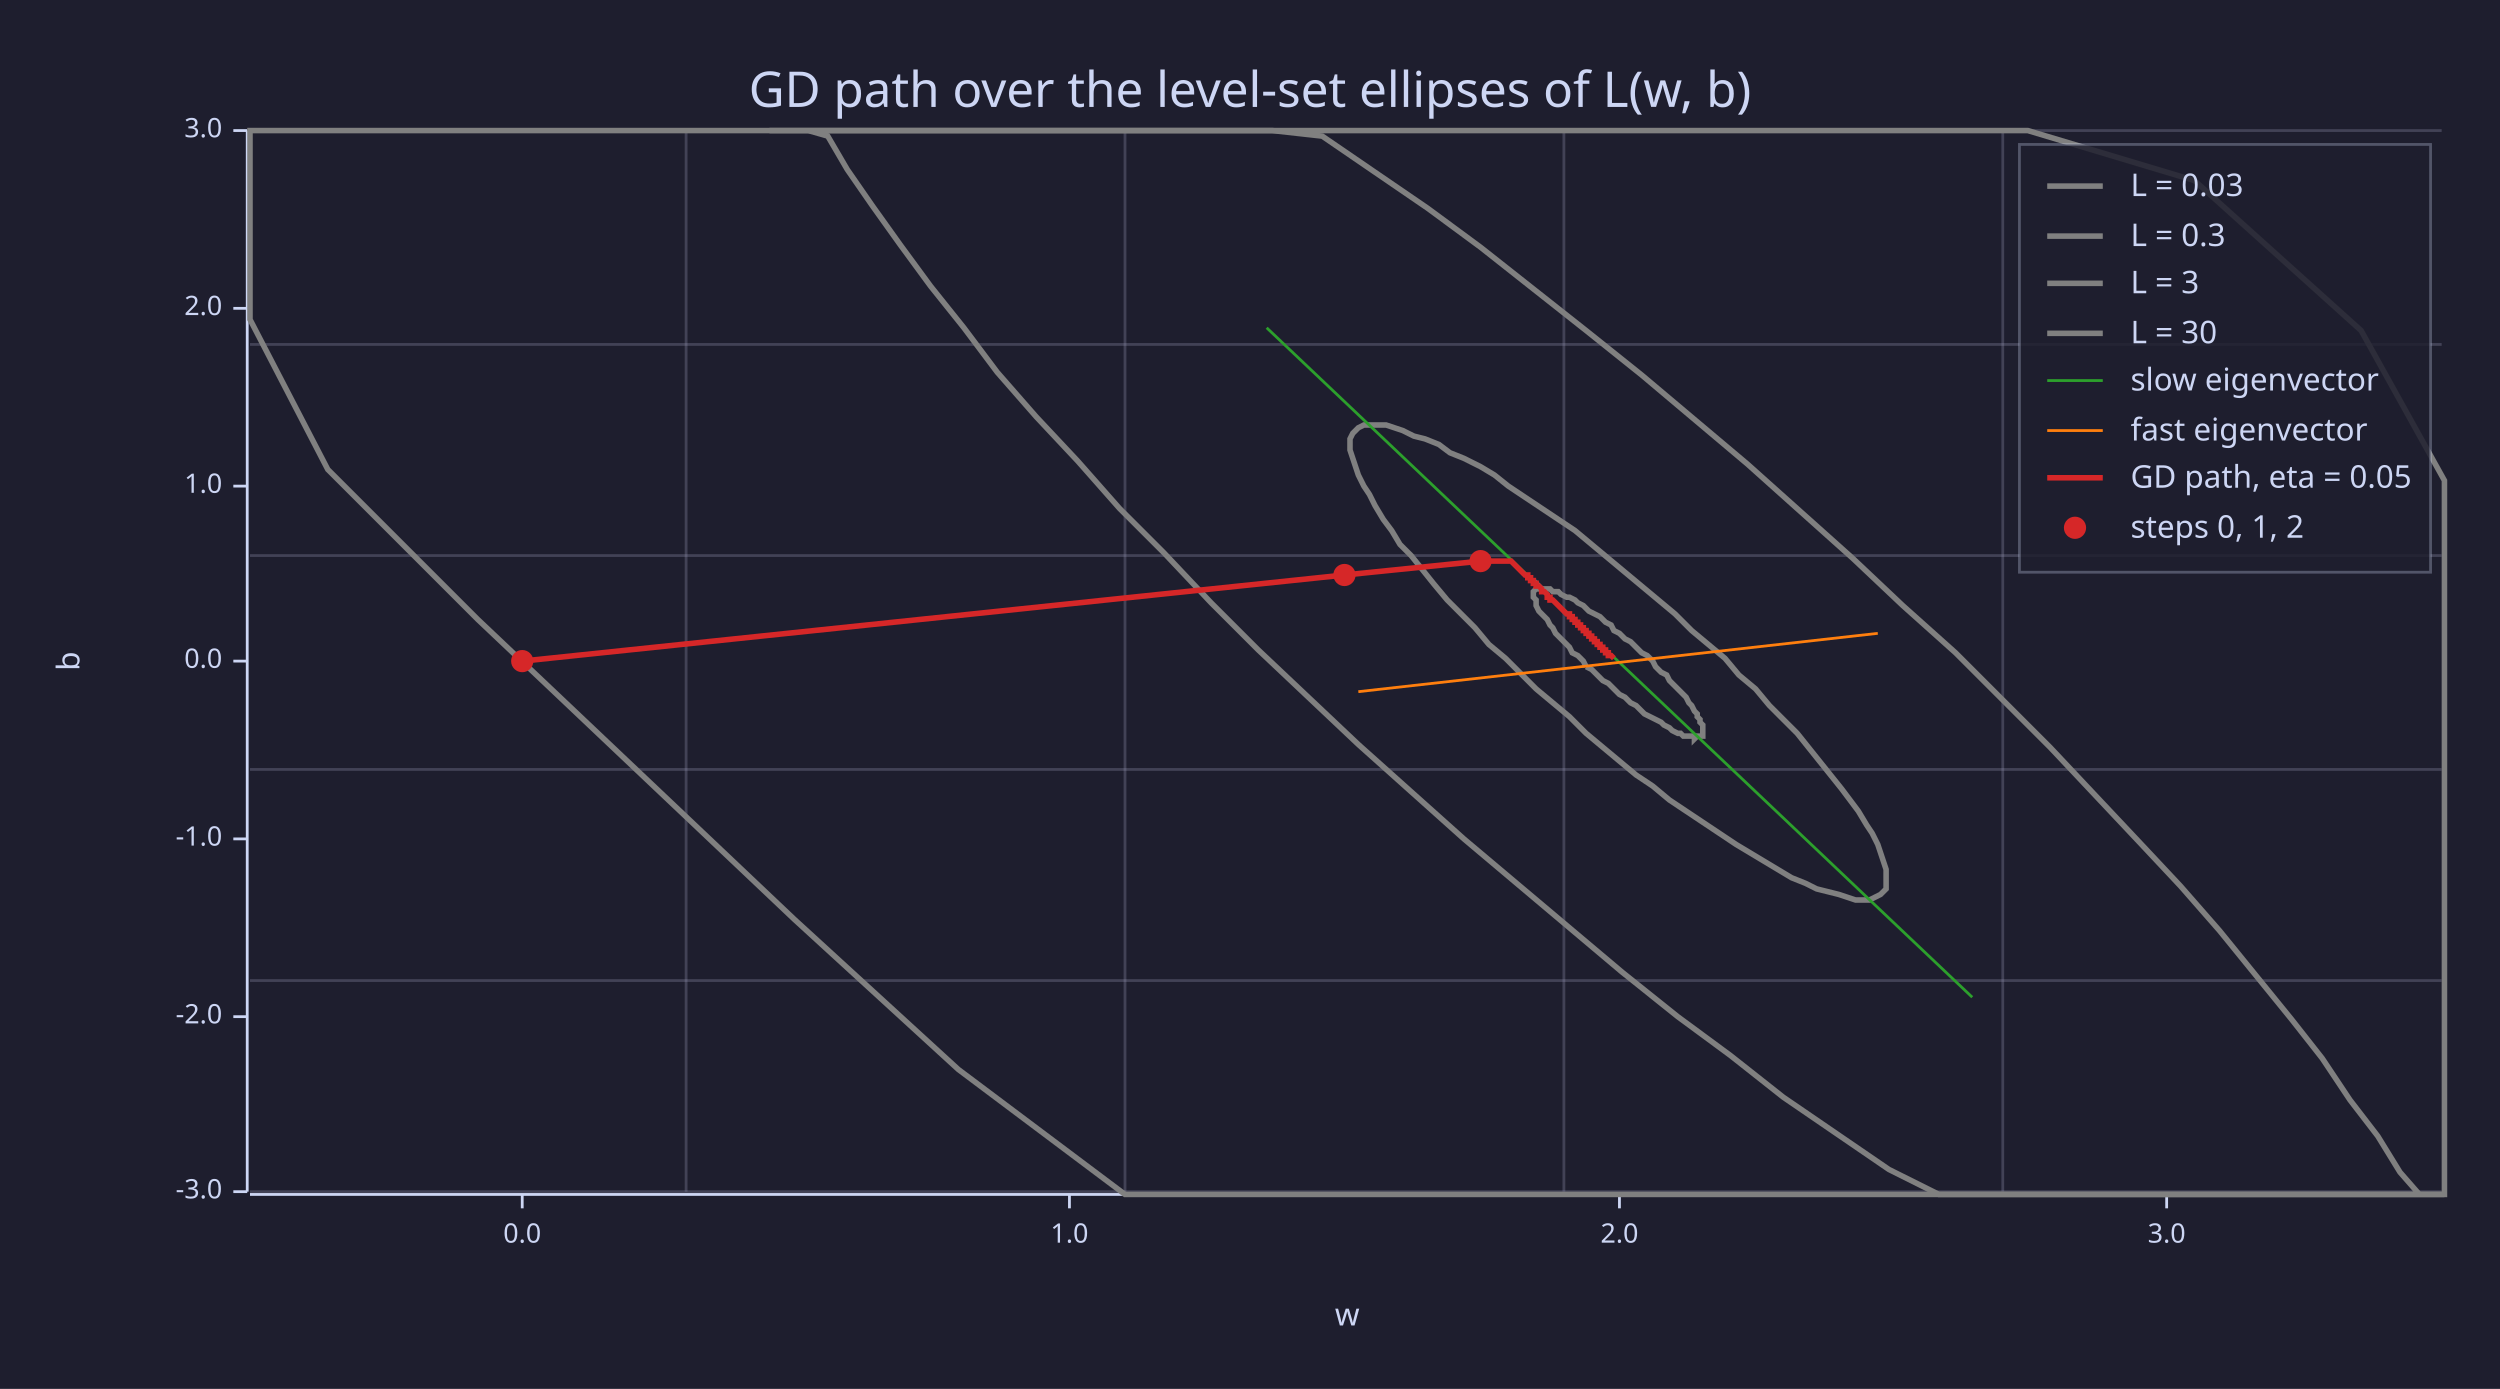
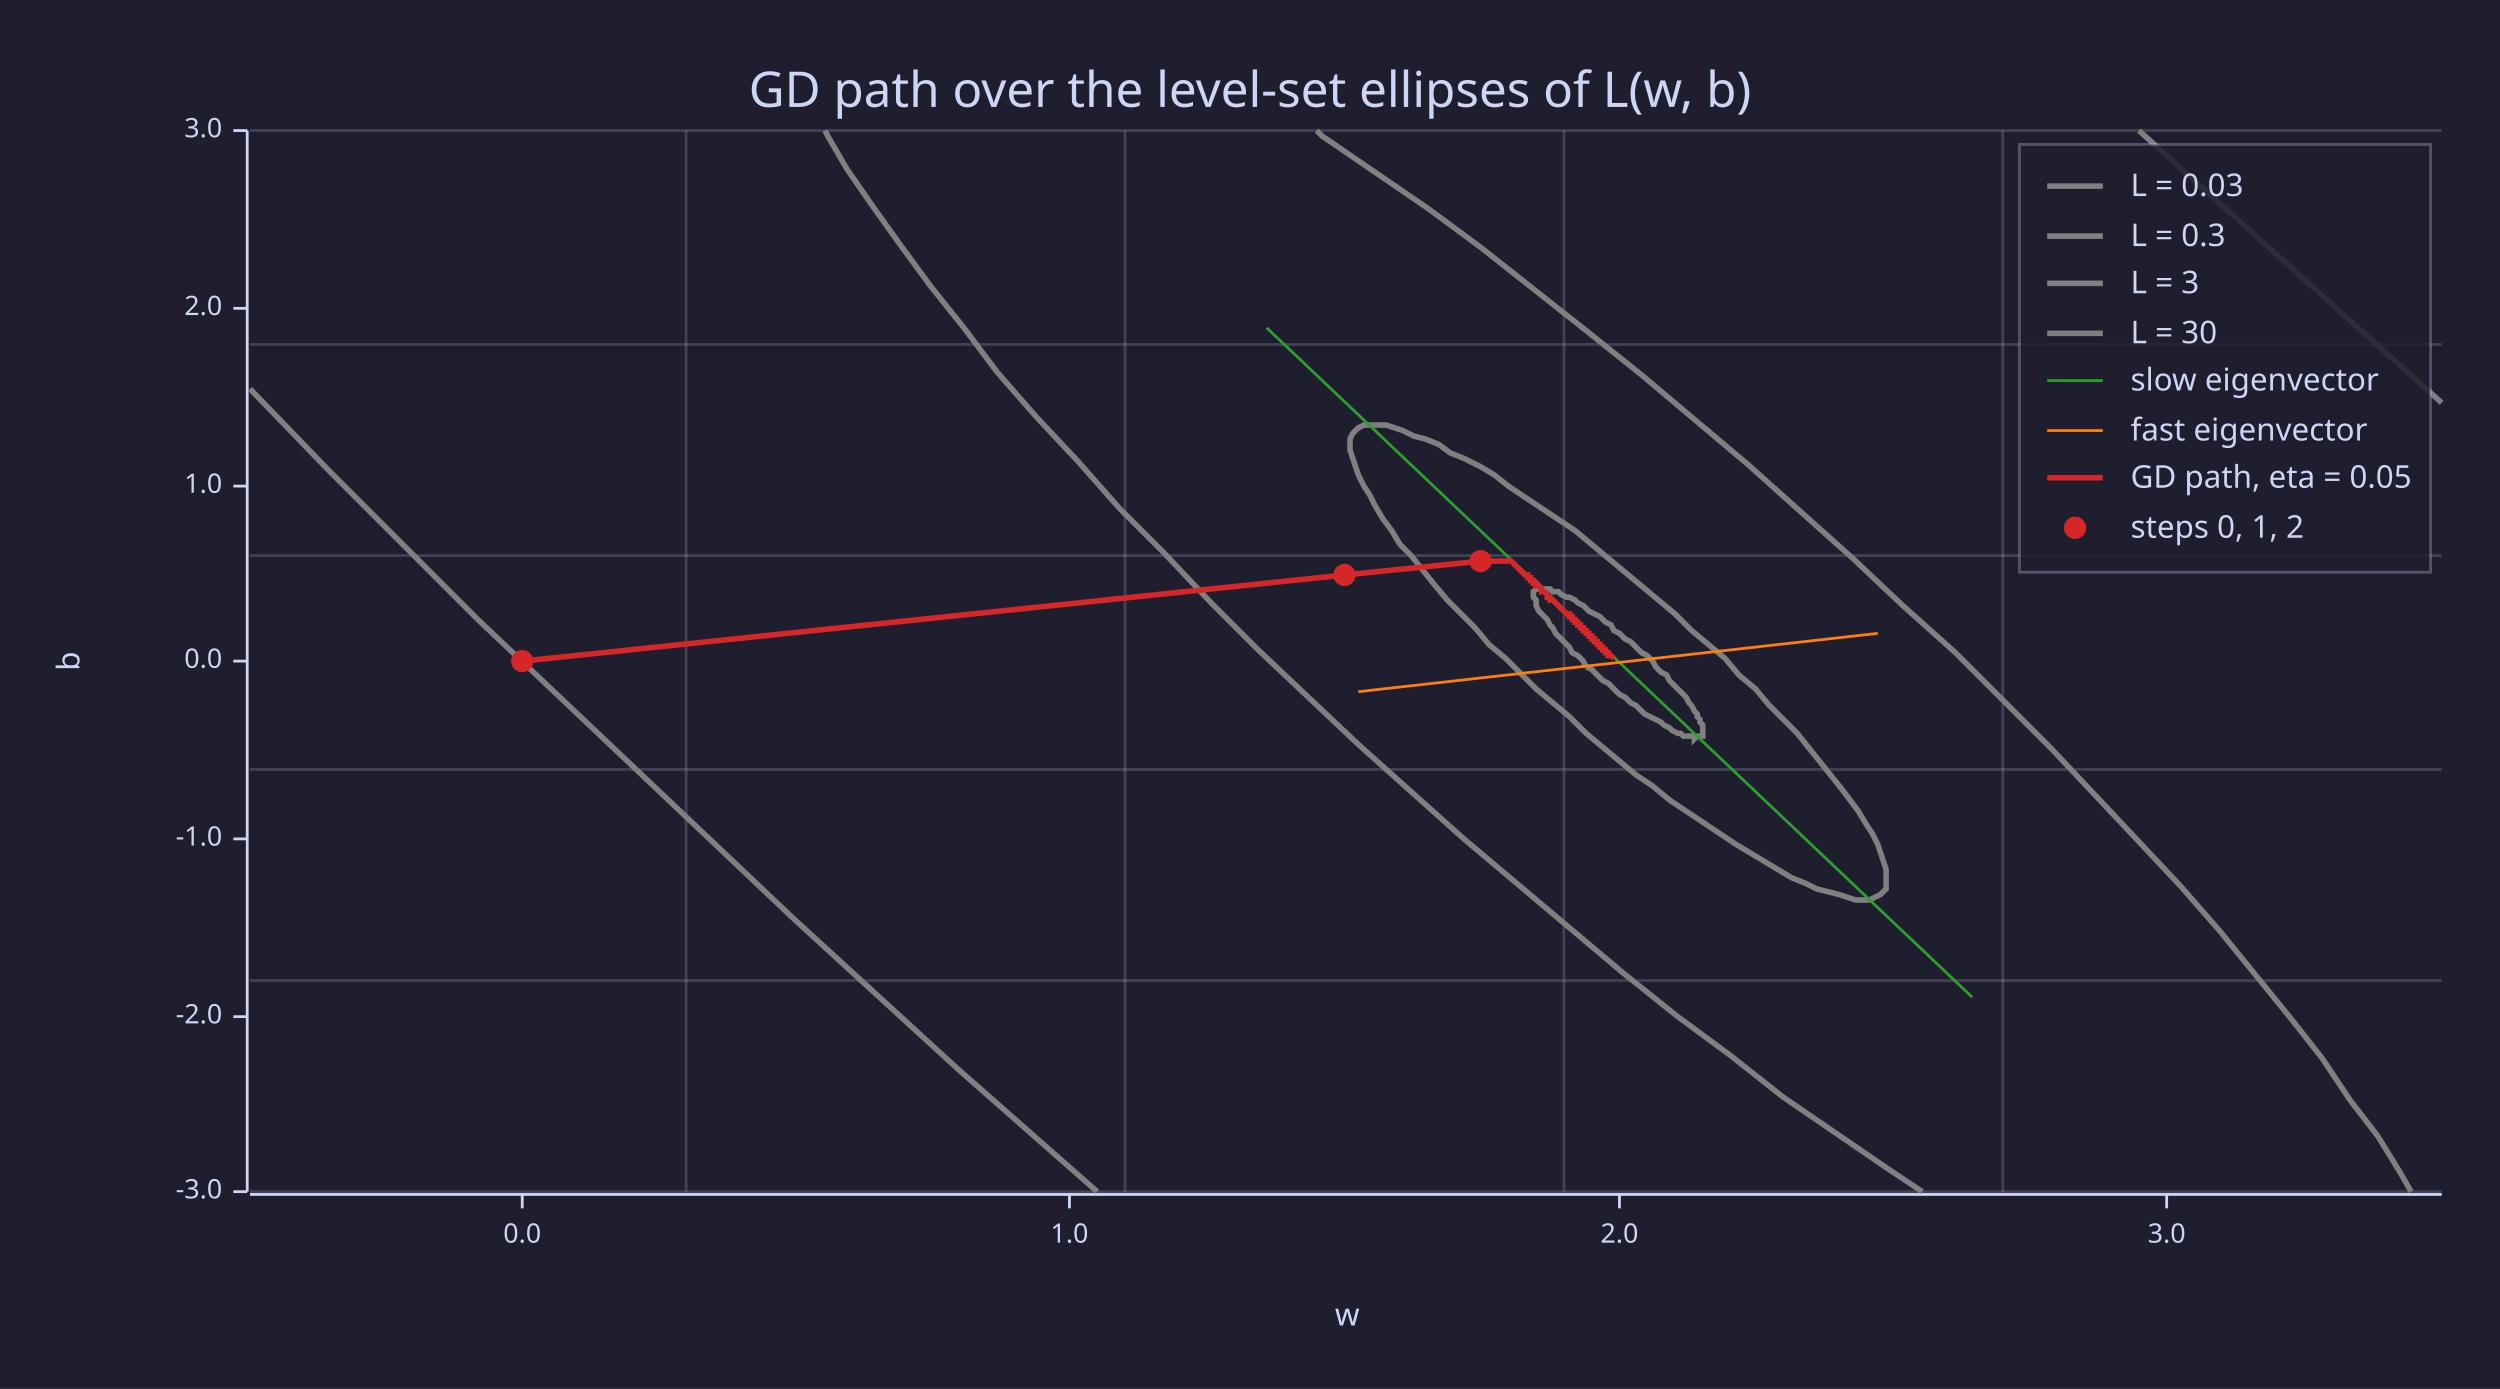
<svg xmlns="http://www.w3.org/2000/svg" width="900" height="500" viewBox="0 0 900 500">
  <rect x="0" y="0" width="900" height="500" opacity="1" fill="#1E1E2E" stroke="none" />
  <text x="450" y="25" dy="0.76em" text-anchor="middle" font-family="sans-serif" font-size="17.742" opacity="1" fill="#CDD6F4">
GD path over the level-set ellipses of L(w, b)
</text>
  <text x="20" y="238" dy="0.76em" text-anchor="middle" font-family="sans-serif" font-size="11.29" opacity="1" fill="#CDD6F4" transform="rotate(270, 20, 238)">
b
</text>
  <text x="485" y="480" dy="-0.5ex" text-anchor="middle" font-family="sans-serif" font-size="11.29" opacity="1" fill="#CDD6F4">
w
</text>
  <polyline fill="none" opacity="1" stroke="#CDD6F4" stroke-width="1" points="89,47 89,429 " />
  <text x="80" y="429" dy="0.5ex" text-anchor="end" font-family="sans-serif" font-size="9.677" opacity="1" fill="#CDD6F4">
-3.0
</text>
  <polyline fill="none" opacity="1" stroke="#CDD6F4" stroke-width="1" points="84,429 89,429 " />
  <text x="80" y="366" dy="0.5ex" text-anchor="end" font-family="sans-serif" font-size="9.677" opacity="1" fill="#CDD6F4">
-2.0
</text>
  <polyline fill="none" opacity="1" stroke="#CDD6F4" stroke-width="1" points="84,366 89,366 " />
  <text x="80" y="302" dy="0.5ex" text-anchor="end" font-family="sans-serif" font-size="9.677" opacity="1" fill="#CDD6F4">
-1.0
</text>
  <polyline fill="none" opacity="1" stroke="#CDD6F4" stroke-width="1" points="84,302 89,302 " />
  <text x="80" y="238" dy="0.5ex" text-anchor="end" font-family="sans-serif" font-size="9.677" opacity="1" fill="#CDD6F4">
0.0
</text>
  <polyline fill="none" opacity="1" stroke="#CDD6F4" stroke-width="1" points="84,238 89,238 " />
  <text x="80" y="175" dy="0.5ex" text-anchor="end" font-family="sans-serif" font-size="9.677" opacity="1" fill="#CDD6F4">
1.0
</text>
  <polyline fill="none" opacity="1" stroke="#CDD6F4" stroke-width="1" points="84,175 89,175 " />
  <text x="80" y="111" dy="0.5ex" text-anchor="end" font-family="sans-serif" font-size="9.677" opacity="1" fill="#CDD6F4">
2.0
</text>
  <polyline fill="none" opacity="1" stroke="#CDD6F4" stroke-width="1" points="84,111 89,111 " />
  <text x="80" y="47" dy="0.5ex" text-anchor="end" font-family="sans-serif" font-size="9.677" opacity="1" fill="#CDD6F4">
3.0
</text>
  <polyline fill="none" opacity="1" stroke="#CDD6F4" stroke-width="1" points="84,47 89,47 " />
  <polyline fill="none" opacity="1" stroke="#CDD6F4" stroke-width="1" points="90,430 879,430 " />
  <text x="188" y="440" dy="0.76em" text-anchor="middle" font-family="sans-serif" font-size="9.677" opacity="1" fill="#CDD6F4">
0.0
</text>
  <polyline fill="none" opacity="1" stroke="#CDD6F4" stroke-width="1" points="188,430 188,435 " />
  <text x="385" y="440" dy="0.76em" text-anchor="middle" font-family="sans-serif" font-size="9.677" opacity="1" fill="#CDD6F4">
1.0
</text>
  <polyline fill="none" opacity="1" stroke="#CDD6F4" stroke-width="1" points="385,430 385,435 " />
  <text x="583" y="440" dy="0.76em" text-anchor="middle" font-family="sans-serif" font-size="9.677" opacity="1" fill="#CDD6F4">
2.0
</text>
  <polyline fill="none" opacity="1" stroke="#CDD6F4" stroke-width="1" points="583,430 583,435 " />
  <text x="780" y="440" dy="0.76em" text-anchor="middle" font-family="sans-serif" font-size="9.677" opacity="1" fill="#CDD6F4">
3.0
</text>
  <polyline fill="none" opacity="1" stroke="#CDD6F4" stroke-width="1" points="780,430 780,435 " />
  <polyline fill="none" opacity="0.3" stroke="#9696B4" stroke-width="1" points="90,429 879,429 " />
  <polyline fill="none" opacity="0.3" stroke="#9696B4" stroke-width="1" points="90,353 879,353 " />
  <polyline fill="none" opacity="0.3" stroke="#9696B4" stroke-width="1" points="90,277 879,277 " />
  <polyline fill="none" opacity="0.3" stroke="#9696B4" stroke-width="1" points="90,200 879,200 " />
  <polyline fill="none" opacity="0.3" stroke="#9696B4" stroke-width="1" points="90,124 879,124 " />
  <polyline fill="none" opacity="0.3" stroke="#9696B4" stroke-width="1" points="90,47 879,47 " />
  <polyline fill="none" opacity="0.3" stroke="#9696B4" stroke-width="1" points="247,429 247,47 " />
  <polyline fill="none" opacity="0.3" stroke="#9696B4" stroke-width="1" points="405,429 405,47 " />
  <polyline fill="none" opacity="0.3" stroke="#9696B4" stroke-width="1" points="563,429 563,47 " />
  <polyline fill="none" opacity="0.3" stroke="#9696B4" stroke-width="1" points="721,429 721,47 " />
  <polyline fill="none" opacity="1" stroke="#808080" stroke-width="2" points="571,240 573,241 575,243 577,245 579,246 581,248 583,250 585,251 587,253 589,254 590,255 592,257 594,258 596,259 598,260 599,261 601,262 602,263 604,264 605,264 606,265 608,265 609,265 610,265 610,266 611,265 612,265 612,265 613,265 613,264 613,264 613,263 613,262 613,261 612,260 612,259 611,258 611,257 610,256 609,254 608,253 607,251 606,250 604,248 603,247 601,245 600,243 598,242 596,240 595,238 593,236 591,235 589,233 587,231 585,230 583,228 581,227 580,225 578,224 576,222 574,221 572,220 570,218 568,217 567,216 565,215 564,215 562,214 561,213 559,213 558,212 557,212 556,212 555,212 554,211 554,212 553,212 553,212 552,213 552,213 552,214 552,214 552,215 553,216 553,217 553,218 554,220 555,221 556,222 557,223 558,225 559,226 560,228 562,230 563,231 565,233 566,235 568,236 570,238 571,240 " />
  <polyline fill="none" opacity="1" stroke="#808080" stroke-width="2" points="547,242 553,248 559,253 565,258 571,264 577,269 583,274 589,279 595,283 601,288 607,292 613,296 619,300 625,304 630,307 635,310 640,313 645,316 650,318 654,320 658,321 662,322 665,323 668,324 671,324 673,324 675,323 677,322 678,321 679,320 679,318 679,316 679,313 678,310 677,307 676,304 674,300 672,297 669,292 666,288 663,284 659,279 655,274 651,269 647,264 642,259 637,254 632,248 626,243 621,237 615,232 609,227 603,221 597,216 591,211 585,206 579,201 573,196 567,191 561,187 555,183 549,179 543,175 538,171 533,168 527,165 522,163 518,160 513,158 509,157 505,155 502,154 499,153 496,153 493,153 491,153 489,154 488,155 487,156 486,158 486,160 486,162 487,165 488,168 489,171 491,175 493,178 495,182 498,187 501,191 504,196 508,200 512,205 516,210 521,216 526,221 531,226 536,232 542,237 547,242 " />
-   <polyline fill="none" opacity="1" stroke="#808080" stroke-width="2" points="471,251 489,268 508,285 527,302 546,318 565,334 584,350 604,366 623,380 642,395 661,408 680,421 698,430 716,430 733,430 749,430 765,430 780,430 795,430 808,430 821,430 833,430 843,430 853,430 861,430 869,430 875,430 880,430 880,430 880,430 880,430 880,430 880,430 880,430 880,430 877,430 871,430 864,422 856,409 846,396 836,381 825,367 812,351 799,335 785,319 770,303 754,286 738,269 721,252 704,235 685,218 667,201 648,184 629,167 610,151 591,135 571,119 552,104 533,89 514,75 495,62 476,49 458,47 441,47 424,47 408,47 392,47 378,47 364,47 351,47 338,47 327,47 317,47 308,47 300,47 293,47 288,47 283,47 280,47 278,47 277,47 277,47 279,47 282,47 286,47 291,47 298,49 305,61 314,74 324,88 335,103 347,118 359,134 373,150 388,166 403,183 419,199 436,217 453,234 471,251 " />
-   <polyline fill="none" opacity="1" stroke="#808080" stroke-width="2" points="229,277 286,331 345,385 405,430 466,430 527,430 588,430 649,430 710,430 771,430 831,430 880,430 880,430 880,430 880,430 880,430 880,430 880,430 880,430 880,430 880,430 880,430 880,430 880,430 880,430 880,430 880,430 880,430 880,430 880,430 880,430 880,430 880,430 880,430 880,430 880,430 880,430 880,430 880,430 880,430 880,430 880,430 880,430 880,430 880,430 880,430 880,389 880,335 880,281 880,227 880,173 850,119 790,65 730,47 669,47 608,47 546,47 485,47 424,47 364,47 305,47 247,47 190,47 135,47 90,47 90,47 90,47 90,47 90,47 90,47 90,47 90,47 90,47 90,47 90,47 90,47 90,47 90,47 90,47 90,47 90,47 90,47 90,47 90,47 90,47 90,47 90,47 90,47 90,47 90,47 90,47 90,47 90,47 90,47 90,47 90,62 90,115 118,169 172,223 229,277 " />
+   <polyline fill="none" opacity="1" stroke="#808080" stroke-width="2" points="471,251 489,268 508,285 527,302 546,318 565,334 584,350 604,366 623,380 642,395 661,408 680,421 692,429 " />
+   <polyline fill="none" opacity="1" stroke="#808080" stroke-width="2" points="868,429 864,422 856,409 846,396 836,381 825,367 812,351 799,335 785,319 770,303 754,286 738,269 721,252 704,235 685,218 667,201 648,184 629,167 610,151 591,135 571,119 552,104 533,89 514,75 495,62 476,49 474,47 " />
+   <polyline fill="none" opacity="1" stroke="#808080" stroke-width="2" points="297,47 298,49 305,61 314,74 324,88 335,103 347,118 359,134 373,150 388,166 403,183 419,199 436,217 453,234 471,251 " />
+   <polyline fill="none" opacity="1" stroke="#808080" stroke-width="2" points="229,277 286,331 345,385 395,429 " />
+   <polyline fill="none" opacity="1" stroke="#808080" stroke-width="2" points="879,145 850,119 790,65 770,47 " />
+   <polyline fill="none" opacity="1" stroke="#808080" stroke-width="2" points="90,140 118,169 172,223 229,277 " />
  <polyline fill="none" opacity="1" stroke="#2CA02C" stroke-width="1" points="456,118 710,359 " />
  <polyline fill="none" opacity="1" stroke="#FF7F0E" stroke-width="1" points="676,228 489,249 " />
  <polyline fill="none" opacity="1" stroke="#D62728" stroke-width="2" points="188,238 484,207 533,202 542,202 544,202 545,203 545,203 546,204 546,204 547,205 547,205 548,206 548,206 549,207 550,207 550,208 550,208 551,208 551,209 552,209 552,210 553,210 553,211 554,211 554,211 555,212 555,212 555,213 556,213 556,213 557,214 557,214 557,215 558,215 558,215 558,216 559,216 559,216 560,217 560,217 560,217 561,218 561,218 561,218 562,219 562,219 562,219 562,219 563,220 563,220 563,220 564,221 564,221 564,221 565,221 565,222 565,222 565,222 566,222 566,223 566,223 566,223 567,223 567,223 567,224 567,224 568,224 568,224 568,225 568,225 568,225 569,225 569,225 569,226 569,226 569,226 570,226 570,226 570,227 570,227 570,227 571,227 571,227 571,227 571,228 571,228 571,228 572,228 572,228 572,228 572,229 572,229 572,229 573,229 573,229 573,229 573,229 573,230 573,230 573,230 574,230 574,230 574,230 574,230 574,230 574,231 574,231 574,231 575,231 575,231 575,231 575,231 575,231 575,231 575,232 575,232 576,232 576,232 576,232 576,232 576,232 576,232 576,232 576,232 576,233 576,233 577,233 577,233 577,233 577,233 577,233 577,233 577,233 577,233 577,233 577,233 577,234 577,234 578,234 578,234 578,234 578,234 578,234 578,234 578,234 578,234 578,234 578,234 578,234 578,234 578,234 578,235 578,235 579,235 579,235 579,235 579,235 579,235 579,235 579,235 579,235 579,235 579,235 579,235 579,235 579,235 579,235 579,235 579,235 579,235 579,236 580,236 580,236 580,236 580,236 580,236 580,236 580,236 580,236 580,236 580,236 580,236 580,236 580,236 580,236 580,236 580,236 580,236 580,236 580,236 580,236 580,236 580,236 580,236 580,236 580,236 580,236 581,237 581,237 581,237 581,237 " />
  <circle cx="188" cy="238" r="4" opacity="1" fill="#D62728" stroke="none" stroke-width="1" />
  <circle cx="484" cy="207" r="4" opacity="1" fill="#D62728" stroke="none" stroke-width="1" />
  <circle cx="533" cy="202" r="4" opacity="1" fill="#D62728" stroke="none" stroke-width="1" />
  <rect x="727" y="52" width="148" height="154" opacity="0.85" fill="#1E1E2E" stroke="none" />
  <rect x="727" y="52" width="148" height="154" opacity="0.3" fill="none" stroke="#CDD6F4" />
  <text x="767" y="62" dy="0.76em" text-anchor="start" font-family="sans-serif" font-size="11.29" opacity="1" fill="#CDD6F4">
L = 0.03
</text>
  <text x="767" y="80" dy="0.76em" text-anchor="start" font-family="sans-serif" font-size="11.29" opacity="1" fill="#CDD6F4">
L = 0.3
</text>
  <text x="767" y="97" dy="0.76em" text-anchor="start" font-family="sans-serif" font-size="11.29" opacity="1" fill="#CDD6F4">
L = 3
</text>
  <text x="767" y="115" dy="0.76em" text-anchor="start" font-family="sans-serif" font-size="11.29" opacity="1" fill="#CDD6F4">
L = 30
</text>
  <text x="767" y="132" dy="0.76em" text-anchor="start" font-family="sans-serif" font-size="11.29" opacity="1" fill="#CDD6F4">
slow eigenvector
</text>
  <text x="767" y="150" dy="0.76em" text-anchor="start" font-family="sans-serif" font-size="11.29" opacity="1" fill="#CDD6F4">
fast eigenvector
</text>
  <text x="767" y="167" dy="0.76em" text-anchor="start" font-family="sans-serif" font-size="11.29" opacity="1" fill="#CDD6F4">
GD path, eta = 0.05
</text>
  <text x="767" y="185" dy="0.76em" text-anchor="start" font-family="sans-serif" font-size="11.29" opacity="1" fill="#CDD6F4">
steps 0, 1, 2
</text>
  <polyline fill="none" opacity="1" stroke="#808080" stroke-width="2" points="737,67 757,67 " />
  <polyline fill="none" opacity="1" stroke="#808080" stroke-width="2" points="737,85 757,85 " />
  <polyline fill="none" opacity="1" stroke="#808080" stroke-width="2" points="737,102 757,102 " />
  <polyline fill="none" opacity="1" stroke="#808080" stroke-width="2" points="737,120 757,120 " />
  <polyline fill="none" opacity="1" stroke="#2CA02C" stroke-width="1" points="737,137 757,137 " />
  <polyline fill="none" opacity="1" stroke="#FF7F0E" stroke-width="1" points="737,155 757,155 " />
  <polyline fill="none" opacity="1" stroke="#D62728" stroke-width="2" points="737,172 757,172 " />
  <circle cx="747" cy="190" r="4" opacity="1" fill="#D62728" stroke="none" stroke-width="1" />
</svg>
